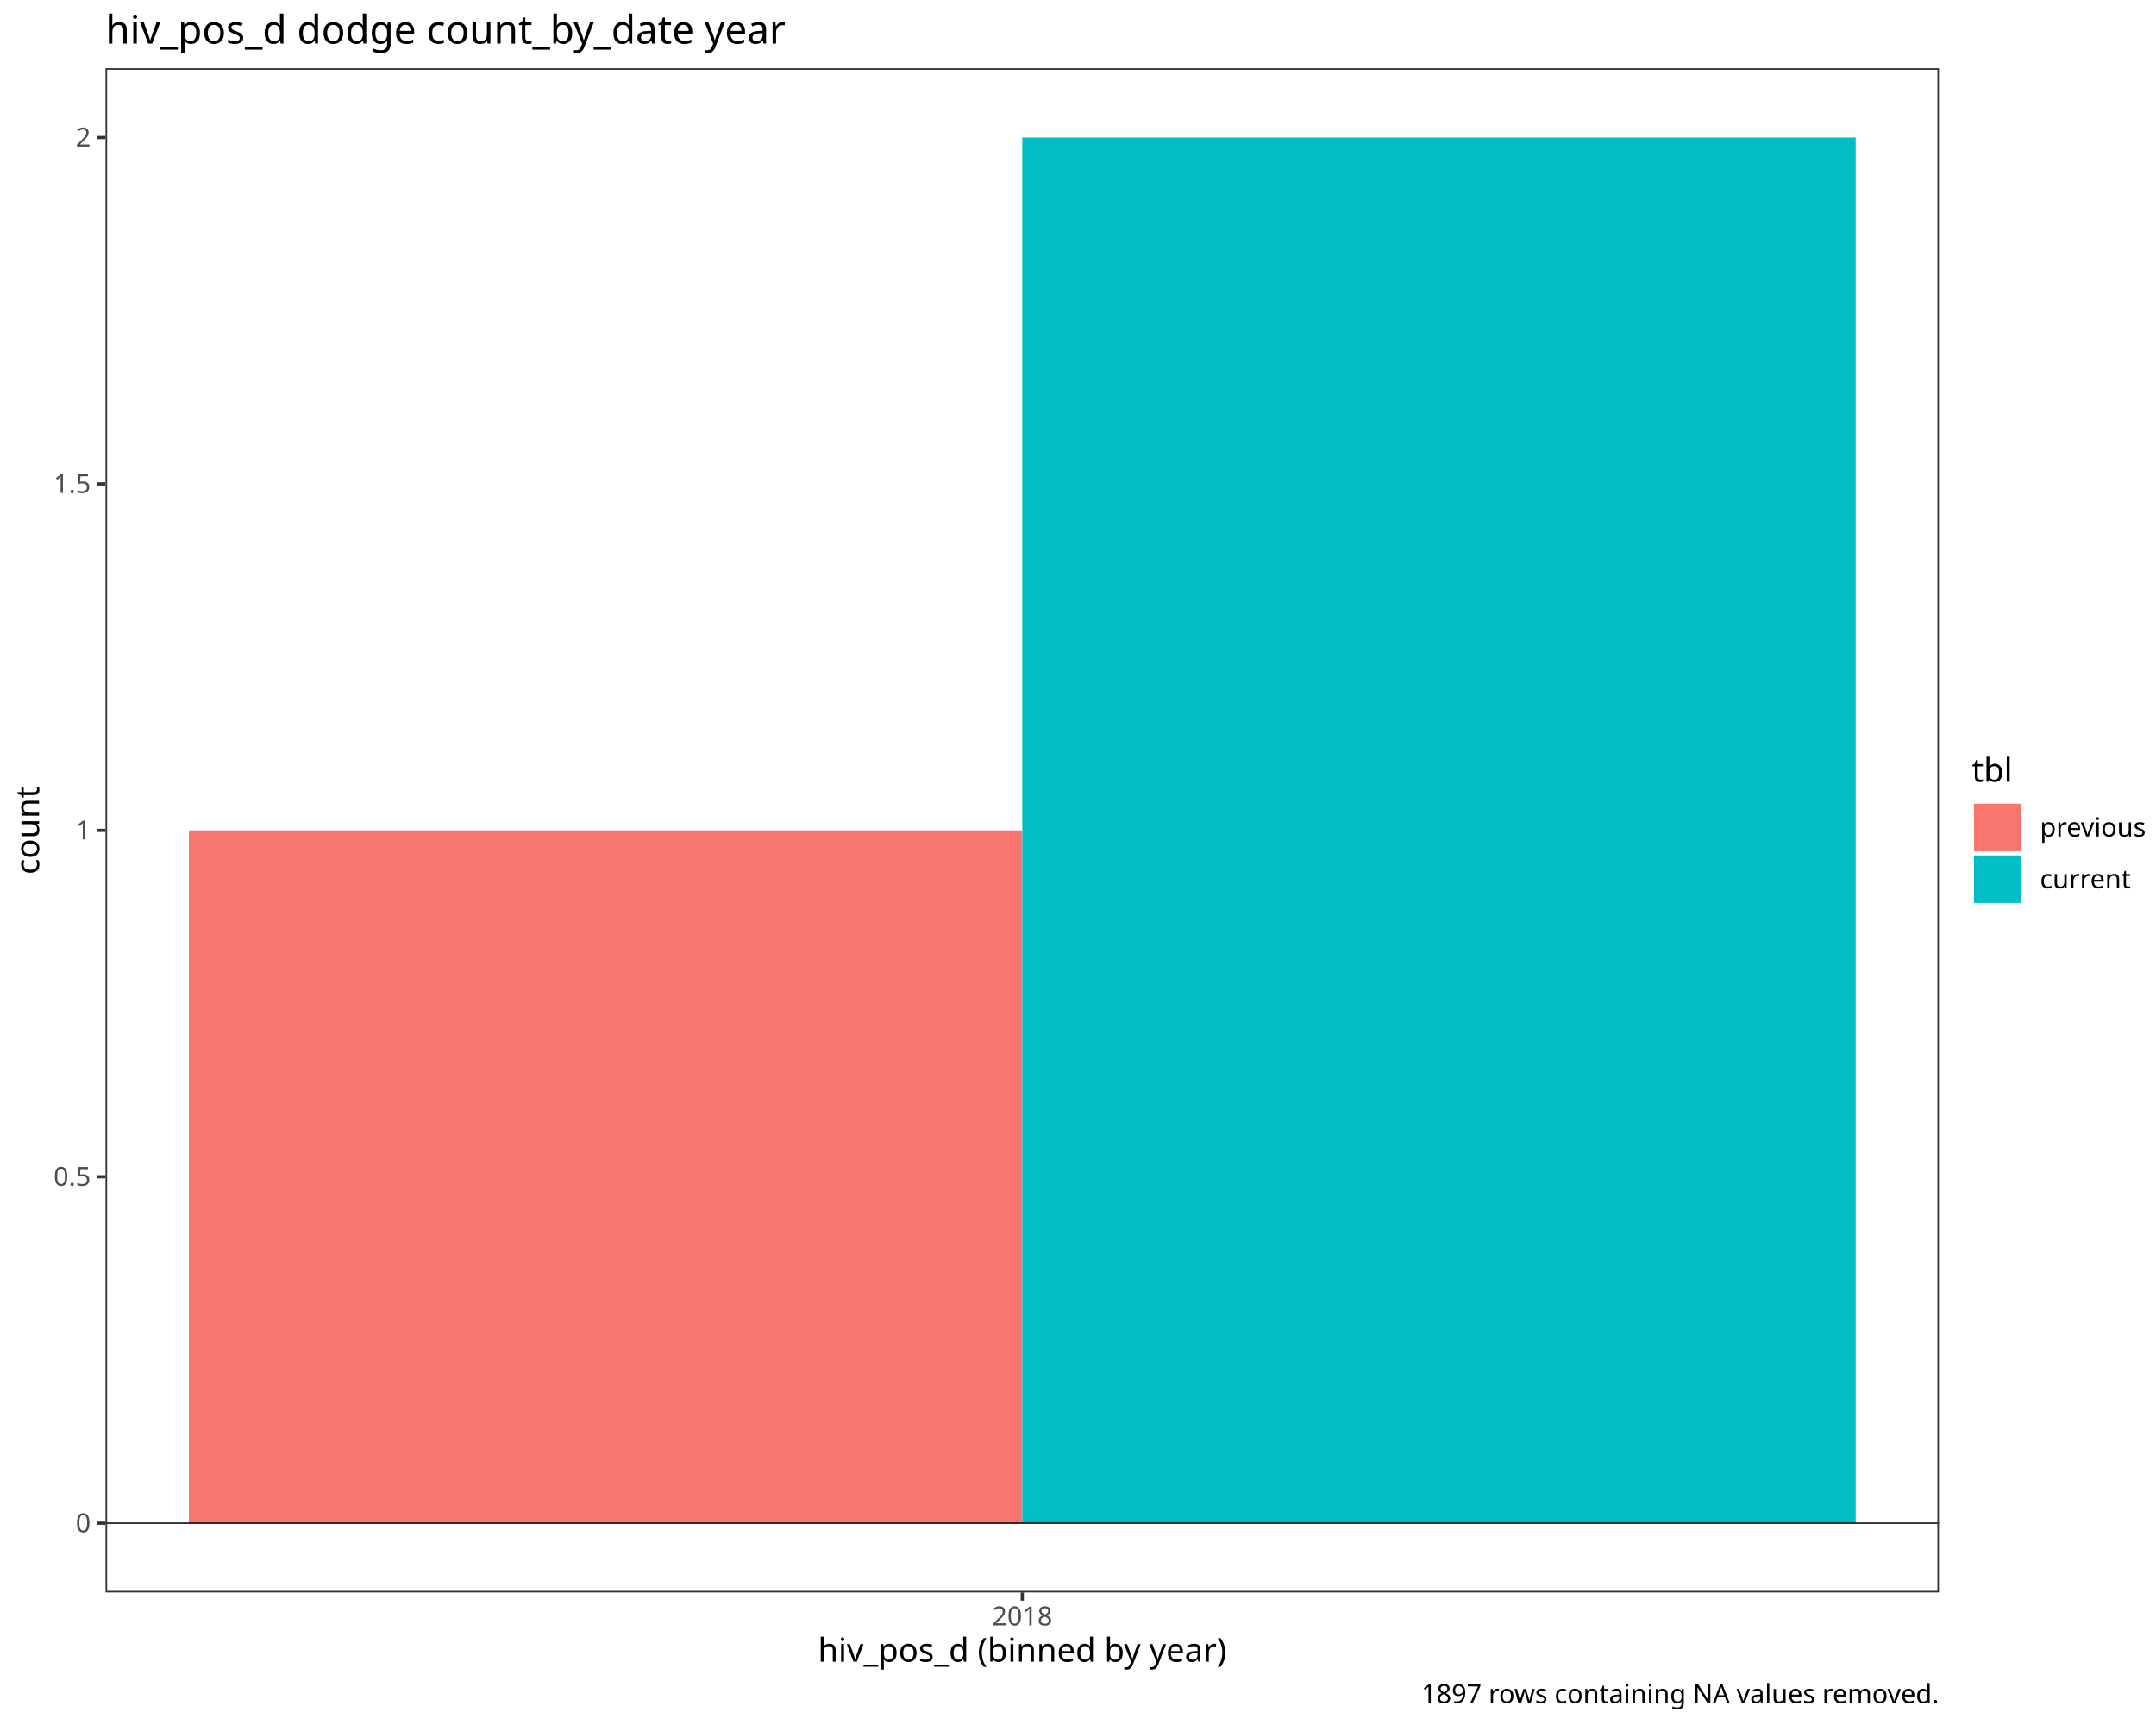
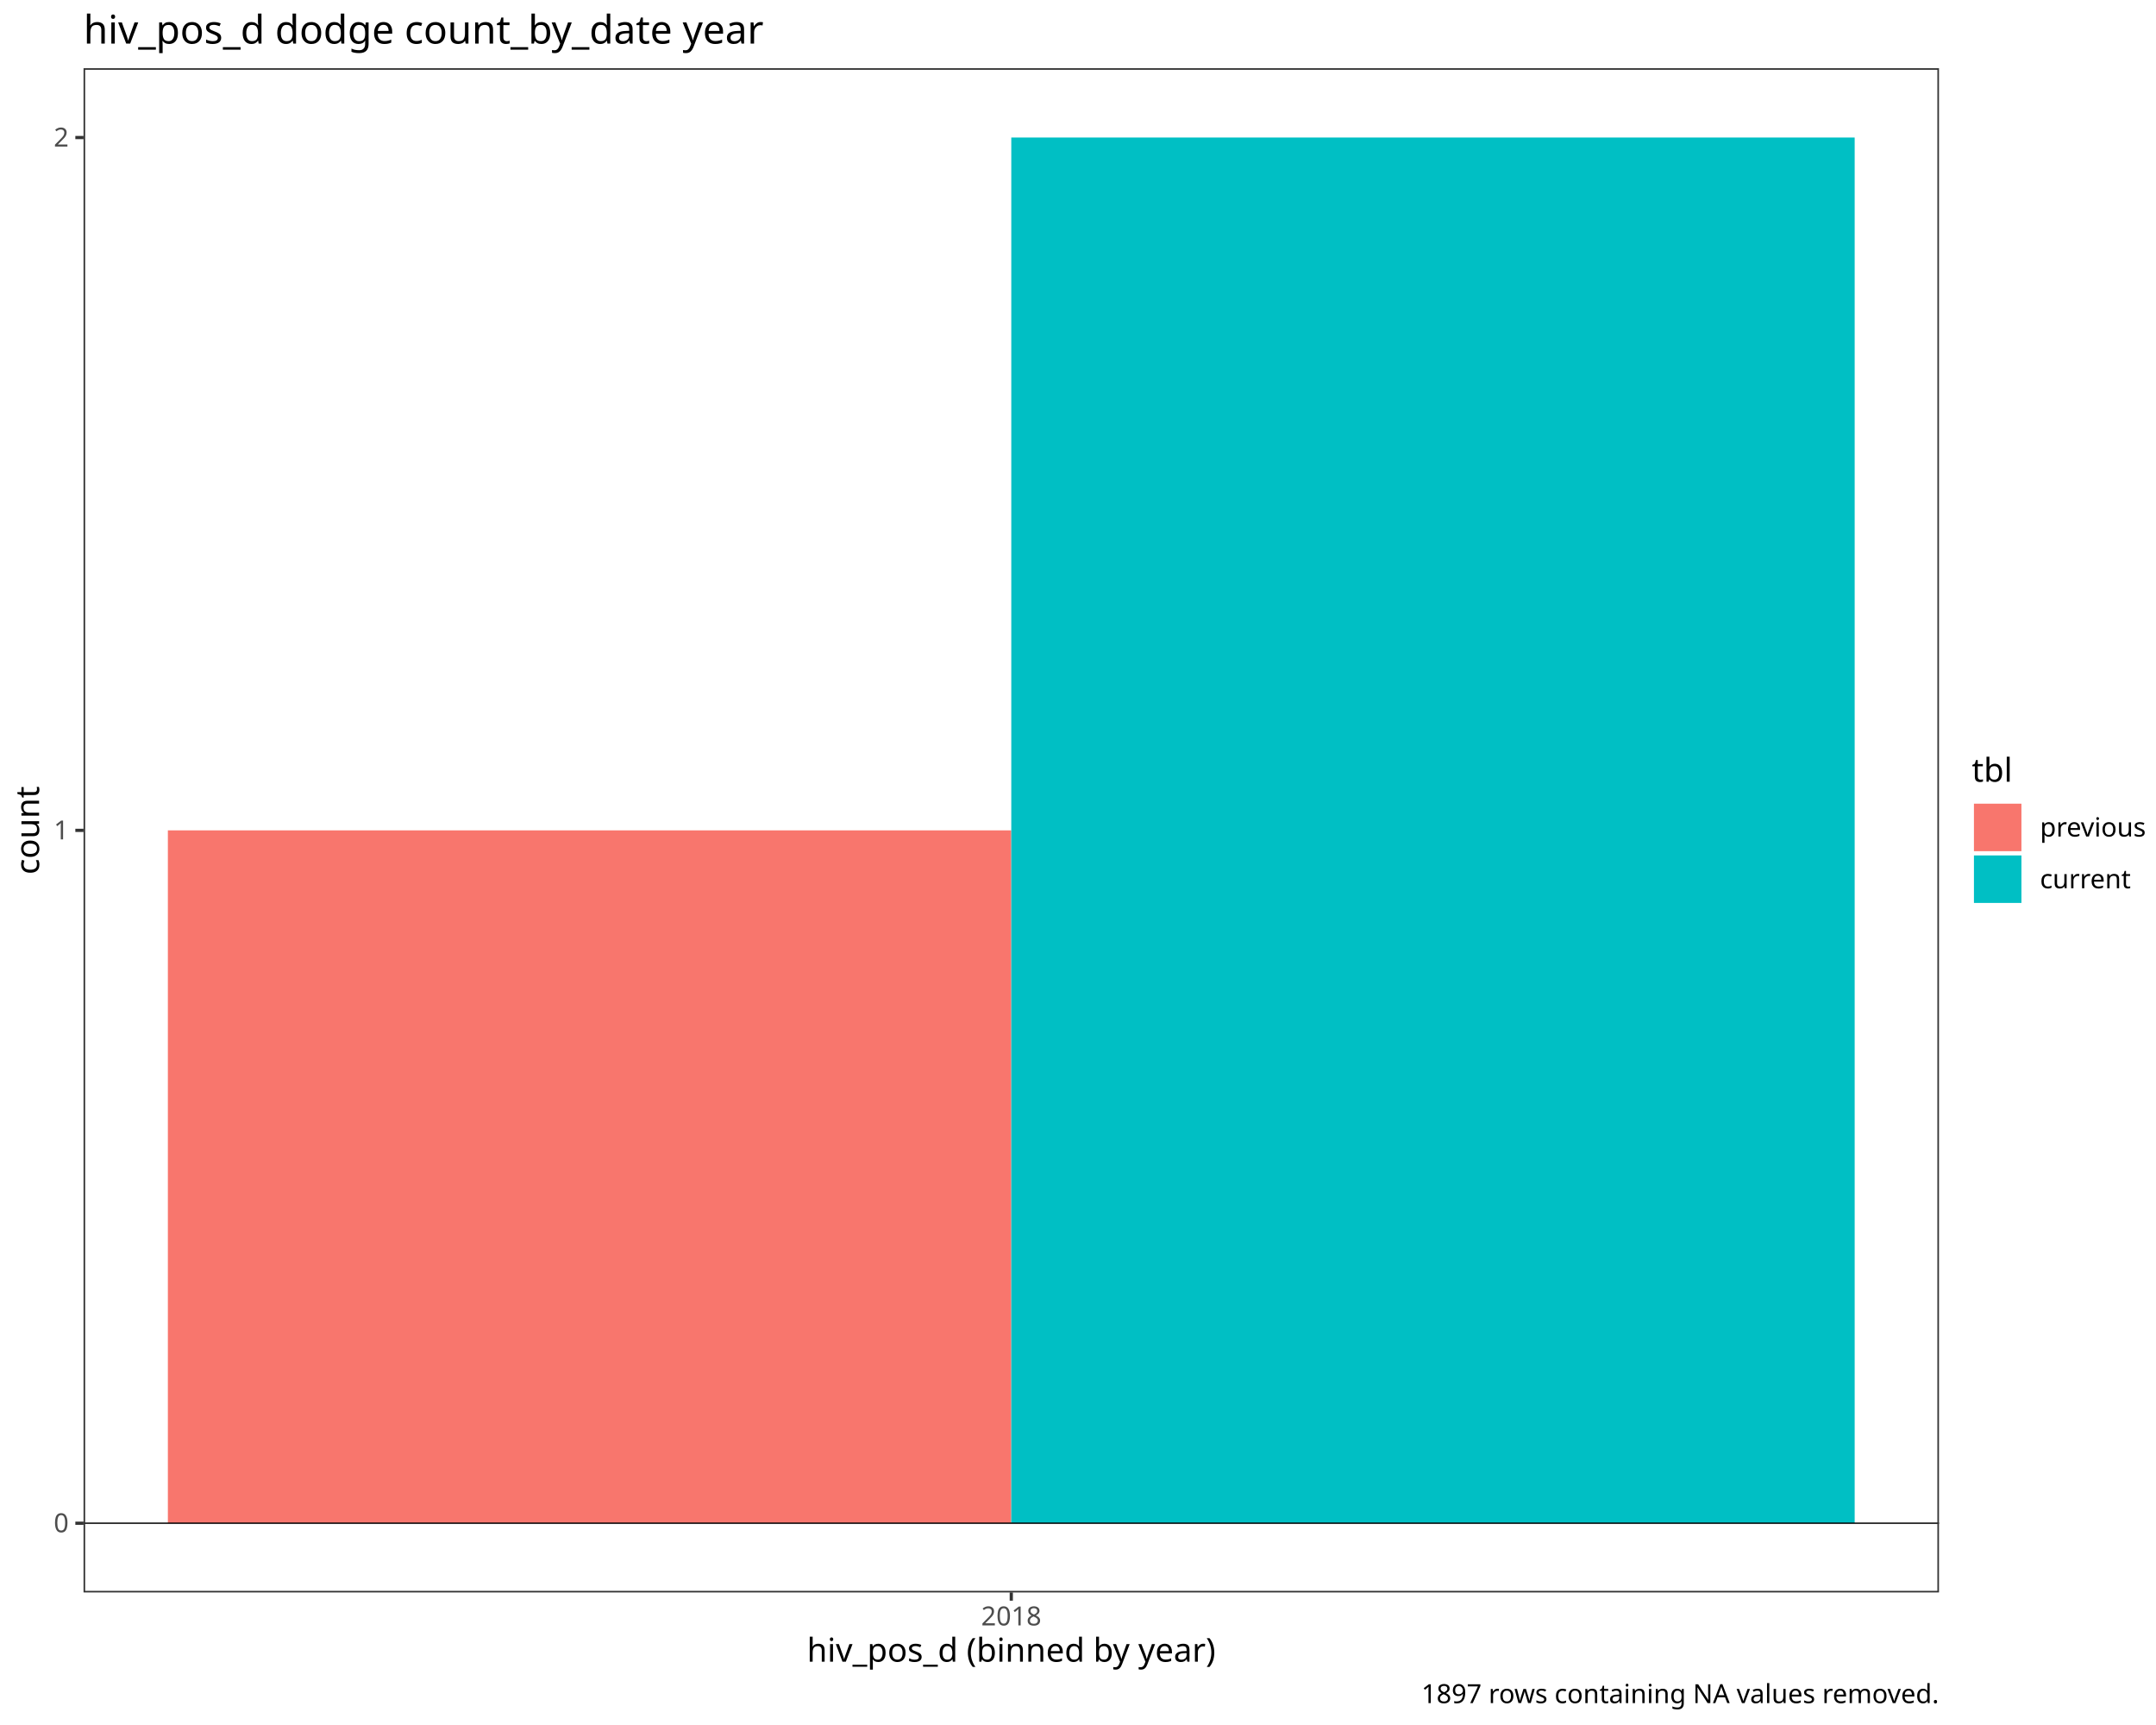
<svg xmlns="http://www.w3.org/2000/svg" class="svglite" data-engine-version="2.0" width="720.00pt" height="576.00pt" viewBox="0 0 720.00 576.00">
  <defs>
    <style type="text/css">
    .svglite line, .svglite polyline, .svglite polygon, .svglite path, .svglite rect, .svglite circle {
      fill: none;
      stroke: #000000;
      stroke-linecap: round;
      stroke-linejoin: round;
      stroke-miterlimit: 10.00;
    }
  </style>
  </defs>
  <rect width="100%" height="100%" style="stroke: none; fill: #FFFFFF;" />
  <defs>
    <clipPath id="cpMC4wMHw3MjAuMDB8MC4wMHw1NzYuMDA=">
      <rect x="0.00" y="0.00" width="720.00" height="576.00" />
    </clipPath>
  </defs>
  <g clip-path="url(#cpMC4wMHw3MjAuMDB8MC4wMHw1NzYuMDA=)">
    <rect x="0.00" y="0.00" width="720.00" height="576.00" style="stroke-width: 1.07; stroke: #FFFFFF; fill: #FFFFFF;" />
  </g>
  <defs>
-     <clipPath id="cpMzUuMjR8NjQ3LjUzfDIyLjc4fDUzMS43NQ==">
-       <rect x="35.24" y="22.78" width="612.29" height="508.97" />
+     <clipPath id="cpMjcuOTB8NjQ3LjUzfDIyLjc4fDUzMS43NQ==">
+       <rect x="27.90" y="22.78" width="619.63" height="508.97" />
    </clipPath>
  </defs>
-   <g clip-path="url(#cpMzUuMjR8NjQ3LjUzfDIyLjc4fDUzMS43NQ==)">
-     <rect x="35.24" y="22.78" width="612.29" height="508.97" style="stroke-width: 1.07; stroke: none; fill: #FFFFFF;" />
-     <rect x="63.07" y="277.27" width="278.32" height="231.35" style="stroke-width: 1.07; stroke: none; stroke-linecap: butt; stroke-linejoin: miter; fill: #F8766D;" />
-     <rect x="341.39" y="45.92" width="278.32" height="462.70" style="stroke-width: 1.07; stroke: none; stroke-linecap: butt; stroke-linejoin: miter; fill: #00BFC4;" />
-     <line x1="35.24" y1="508.62" x2="647.53" y2="508.62" style="stroke-width: 0.43; stroke-linecap: butt;" />
-     <line x1="649.57" y1="531.75" x2="649.57" y2="22.78" style="stroke-width: 1.07; stroke-dasharray: 1.42,4.27; stroke-linecap: butt;" />
-     <rect x="35.24" y="22.78" width="612.29" height="508.97" style="stroke-width: 1.07; stroke: #333333;" />
+   <g clip-path="url(#cpMjcuOTB8NjQ3LjUzfDIyLjc4fDUzMS43NQ==)">
+     <rect x="27.90" y="22.78" width="619.63" height="508.97" style="stroke-width: 1.07; stroke: none; fill: #FFFFFF;" />
+     <rect x="56.06" y="277.27" width="281.65" height="231.35" style="stroke-width: 1.07; stroke: none; stroke-linecap: butt; stroke-linejoin: miter; fill: #F8766D;" />
+     <rect x="337.72" y="45.92" width="281.65" height="462.70" style="stroke-width: 1.07; stroke: none; stroke-linecap: butt; stroke-linejoin: miter; fill: #00BFC4;" />
+     <line x1="27.90" y1="508.62" x2="647.53" y2="508.62" style="stroke-width: 0.43; stroke-linecap: butt;" />
+     <line x1="649.59" y1="531.75" x2="649.59" y2="22.78" style="stroke-width: 1.07; stroke-dasharray: 1.42,4.27; stroke-linecap: butt;" />
+     <rect x="27.90" y="22.78" width="619.63" height="508.97" style="stroke-width: 1.07; stroke: #333333;" />
  </g>
  <g clip-path="url(#cpMC4wMHw3MjAuMDB8MC4wMHw1NzYuMDA=)">
-     <text x="30.31" y="511.64" text-anchor="end" style="font-size: 8.80px; fill: #4D4D4D; font-family: sans;" textLength="4.89px" lengthAdjust="spacingAndGlyphs">0</text>
-     <text x="30.31" y="395.97" text-anchor="end" style="font-size: 8.80px; fill: #4D4D4D; font-family: sans;" textLength="12.23px" lengthAdjust="spacingAndGlyphs">0.5</text>
-     <text x="30.31" y="280.29" text-anchor="end" style="font-size: 8.80px; fill: #4D4D4D; font-family: sans;" textLength="4.89px" lengthAdjust="spacingAndGlyphs">1</text>
-     <text x="30.31" y="164.62" text-anchor="end" style="font-size: 8.80px; fill: #4D4D4D; font-family: sans;" textLength="12.23px" lengthAdjust="spacingAndGlyphs">1.5</text>
-     <text x="30.31" y="48.95" text-anchor="end" style="font-size: 8.80px; fill: #4D4D4D; font-family: sans;" textLength="4.89px" lengthAdjust="spacingAndGlyphs">2</text>
-     <polyline points="32.50,508.62 35.24,508.62 " style="stroke-width: 1.07; stroke: #333333; stroke-linecap: butt;" />
-     <polyline points="32.50,392.94 35.24,392.94 " style="stroke-width: 1.07; stroke: #333333; stroke-linecap: butt;" />
-     <polyline points="32.50,277.27 35.24,277.27 " style="stroke-width: 1.07; stroke: #333333; stroke-linecap: butt;" />
-     <polyline points="32.50,161.59 35.24,161.59 " style="stroke-width: 1.07; stroke: #333333; stroke-linecap: butt;" />
-     <polyline points="32.50,45.92 35.24,45.92 " style="stroke-width: 1.07; stroke: #333333; stroke-linecap: butt;" />
-     <polyline points="341.39,534.49 341.39,531.75 " style="stroke-width: 1.07; stroke: #333333; stroke-linecap: butt;" />
-     <text x="341.39" y="542.74" text-anchor="middle" style="font-size: 8.80px; fill: #4D4D4D; font-family: sans;" textLength="19.58px" lengthAdjust="spacingAndGlyphs">2018</text>
-     <text x="341.39" y="554.87" text-anchor="middle" style="font-size: 11.00px; font-family: sans;" textLength="132.71px" lengthAdjust="spacingAndGlyphs">hiv_pos_d (binned by year)</text>
+     <text x="22.97" y="511.64" text-anchor="end" style="font-size: 8.80px; fill: #4D4D4D; font-family: sans;" textLength="4.89px" lengthAdjust="spacingAndGlyphs">0</text>
+     <text x="22.97" y="280.29" text-anchor="end" style="font-size: 8.80px; fill: #4D4D4D; font-family: sans;" textLength="4.89px" lengthAdjust="spacingAndGlyphs">1</text>
+     <text x="22.97" y="48.95" text-anchor="end" style="font-size: 8.80px; fill: #4D4D4D; font-family: sans;" textLength="4.89px" lengthAdjust="spacingAndGlyphs">2</text>
+     <polyline points="25.16,508.62 27.90,508.62 " style="stroke-width: 1.07; stroke: #333333; stroke-linecap: butt;" />
+     <polyline points="25.16,277.27 27.90,277.27 " style="stroke-width: 1.07; stroke: #333333; stroke-linecap: butt;" />
+     <polyline points="25.16,45.92 27.90,45.92 " style="stroke-width: 1.07; stroke: #333333; stroke-linecap: butt;" />
+     <polyline points="337.72,534.49 337.72,531.75 " style="stroke-width: 1.07; stroke: #333333; stroke-linecap: butt;" />
+     <text x="337.72" y="542.74" text-anchor="middle" style="font-size: 8.80px; fill: #4D4D4D; font-family: sans;" textLength="19.58px" lengthAdjust="spacingAndGlyphs">2018</text>
+     <text x="337.72" y="554.87" text-anchor="middle" style="font-size: 11.00px; font-family: sans;" textLength="132.71px" lengthAdjust="spacingAndGlyphs">hiv_pos_d (binned by year)</text>
    <text transform="translate(13.05,277.27) rotate(-90)" text-anchor="middle" style="font-size: 11.00px; font-family: sans;" textLength="26.91px" lengthAdjust="spacingAndGlyphs">count</text>
    <rect x="658.49" y="252.32" width="56.03" height="49.89" style="stroke-width: 1.07; stroke: none; fill: #FFFFFF;" />
    <text x="658.49" y="261.03" style="font-size: 11.00px; font-family: sans;" textLength="11.62px" lengthAdjust="spacingAndGlyphs">tbl</text>
    <rect x="658.49" y="267.65" width="17.28" height="17.28" style="stroke-width: 1.07; stroke: none; fill: #FFFFFF;" />
    <rect x="659.20" y="268.36" width="15.86" height="15.86" style="stroke-width: 1.07; stroke: none; stroke-linecap: butt; stroke-linejoin: miter; fill: #F8766D;" />
    <rect x="658.49" y="284.93" width="17.28" height="17.28" style="stroke-width: 1.07; stroke: none; fill: #FFFFFF;" />
    <rect x="659.20" y="285.64" width="15.86" height="15.86" style="stroke-width: 1.07; stroke: none; stroke-linecap: butt; stroke-linejoin: miter; fill: #00BFC4;" />
    <text x="681.25" y="279.32" style="font-size: 8.80px; font-family: sans;" textLength="33.27px" lengthAdjust="spacingAndGlyphs">previous</text>
    <text x="681.25" y="296.60" style="font-size: 8.80px; font-family: sans;" textLength="27.39px" lengthAdjust="spacingAndGlyphs">current</text>
-     <text x="35.24" y="14.56" style="font-size: 13.20px; font-family: sans;" textLength="220.21px" lengthAdjust="spacingAndGlyphs">hiv_pos_d dodge count_by_date year</text>
+     <text x="27.90" y="14.56" style="font-size: 13.20px; font-family: sans;" textLength="220.21px" lengthAdjust="spacingAndGlyphs">hiv_pos_d dodge count_by_date year</text>
    <text x="647.53" y="568.69" text-anchor="end" style="font-size: 8.80px; font-family: sans;" textLength="164.87px" lengthAdjust="spacingAndGlyphs">1897 rows containing NA values removed.</text>
  </g>
</svg>
